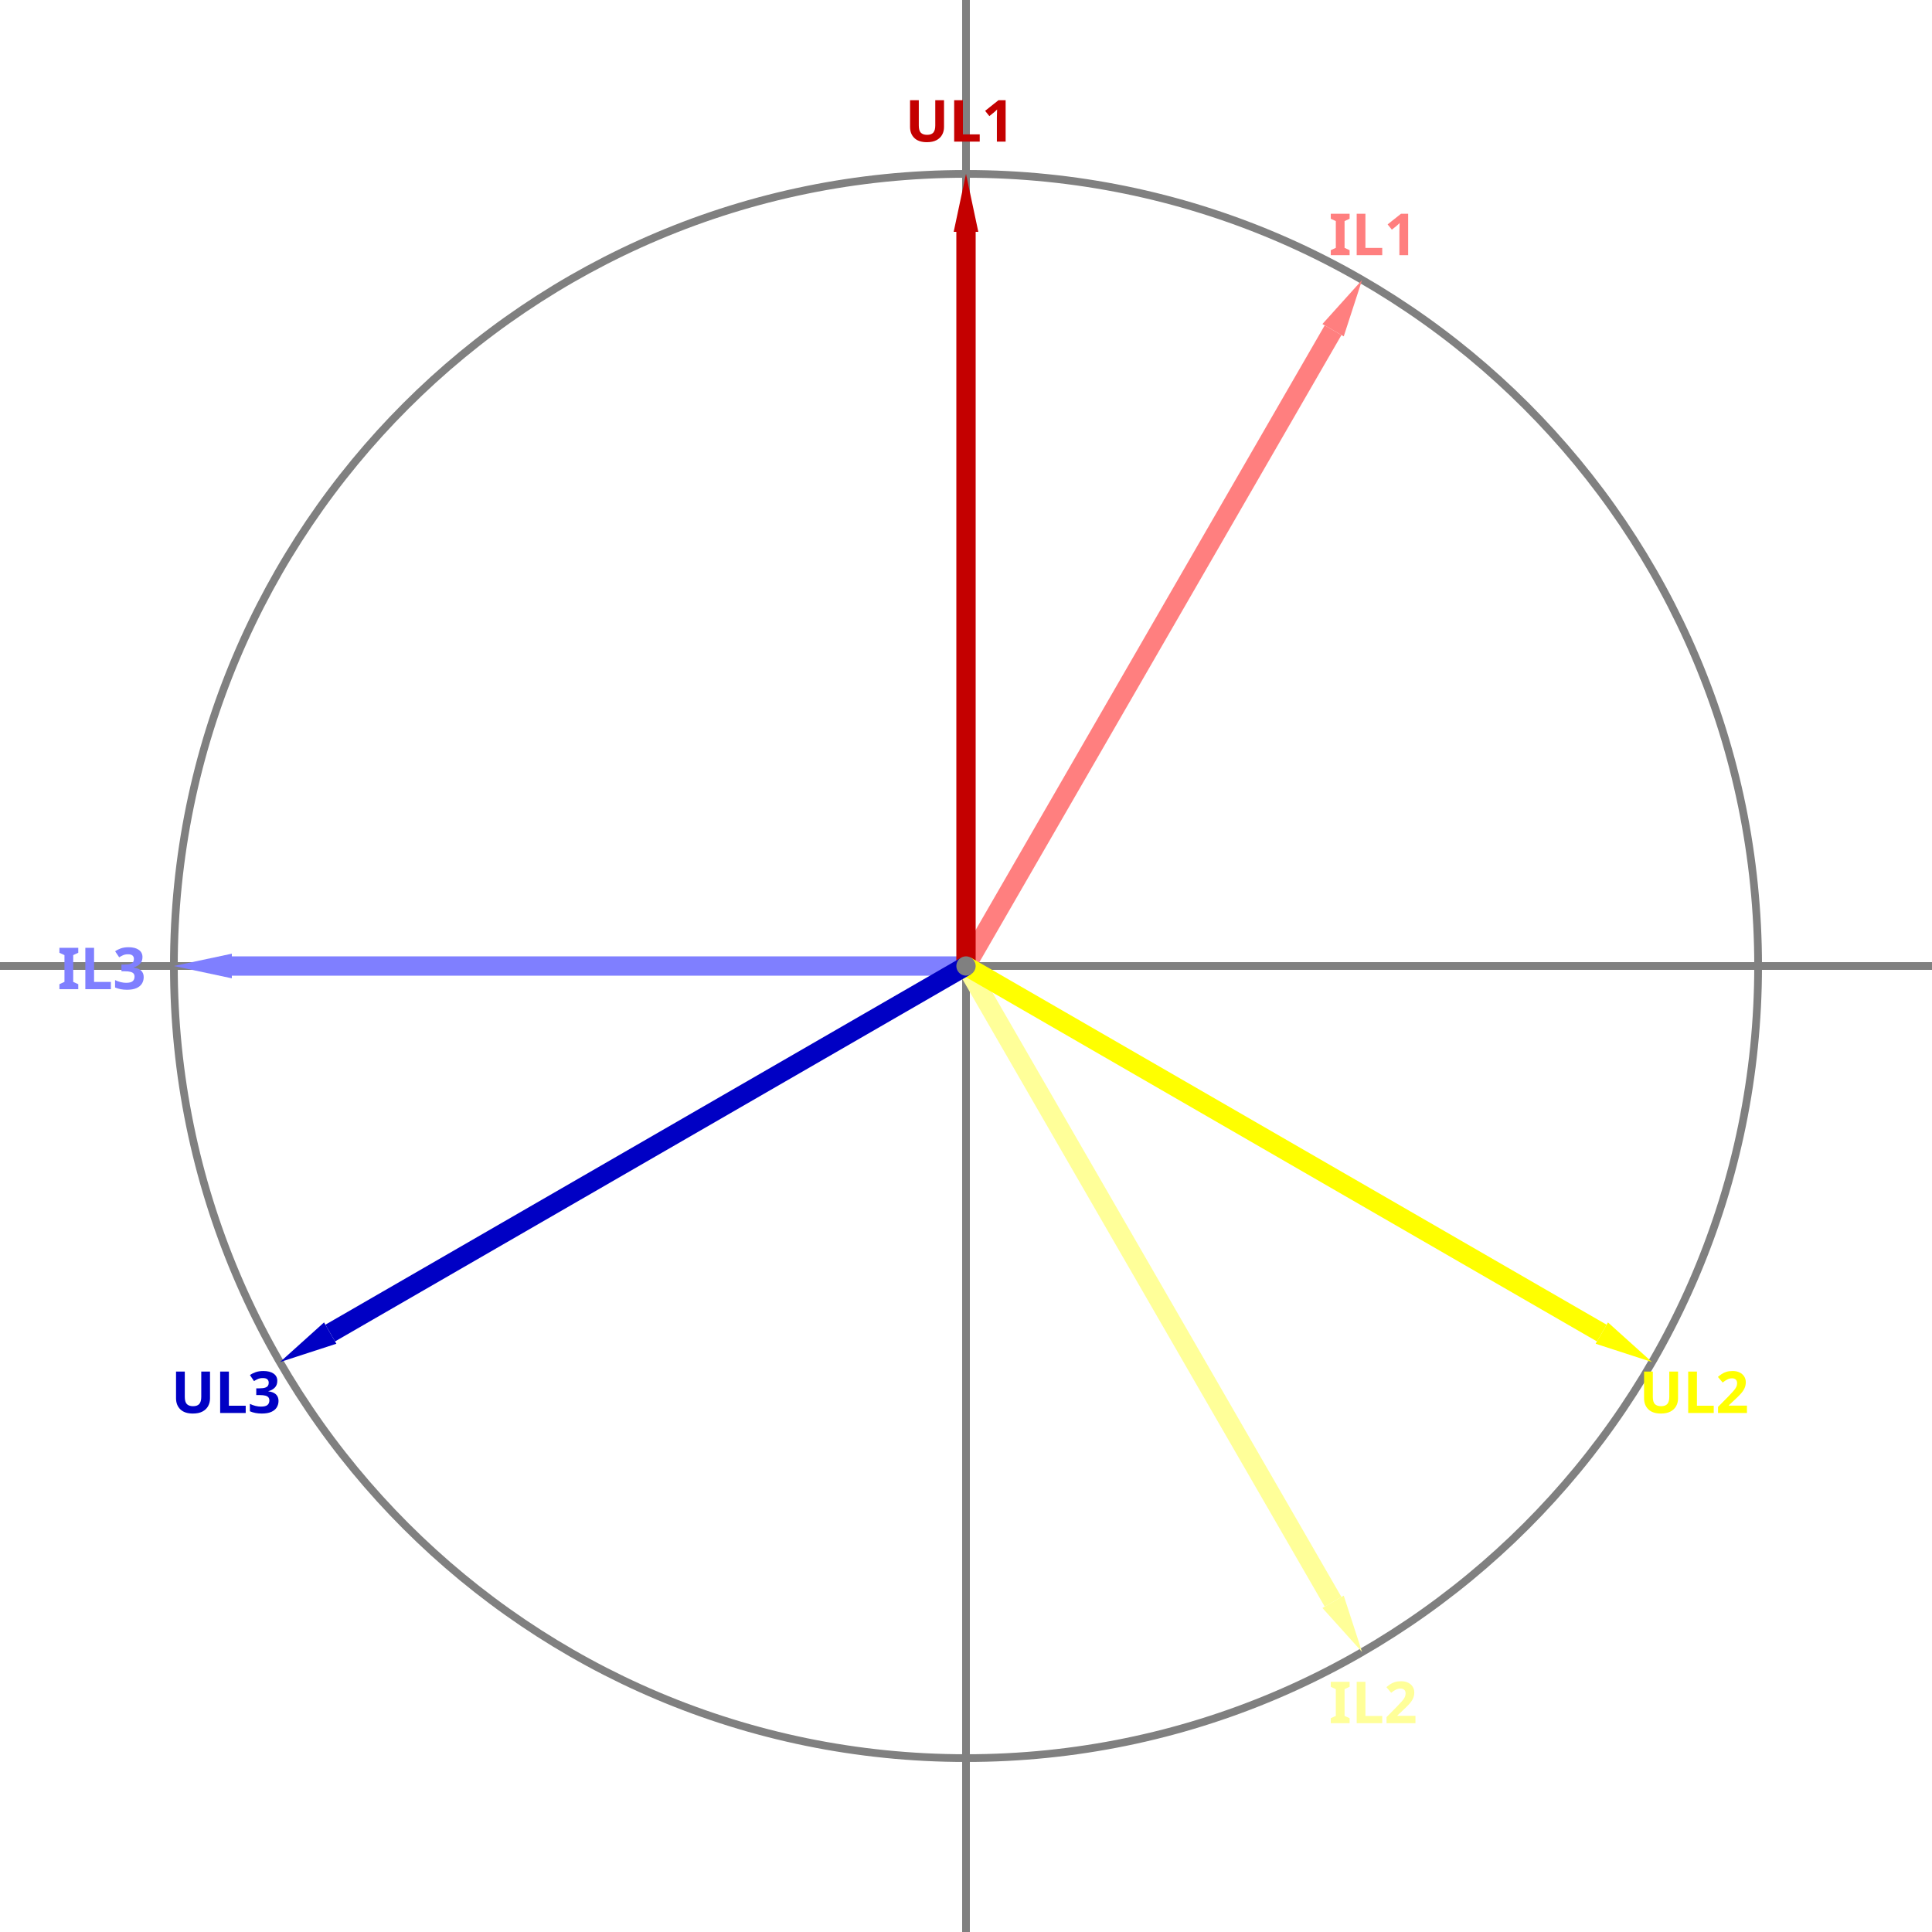
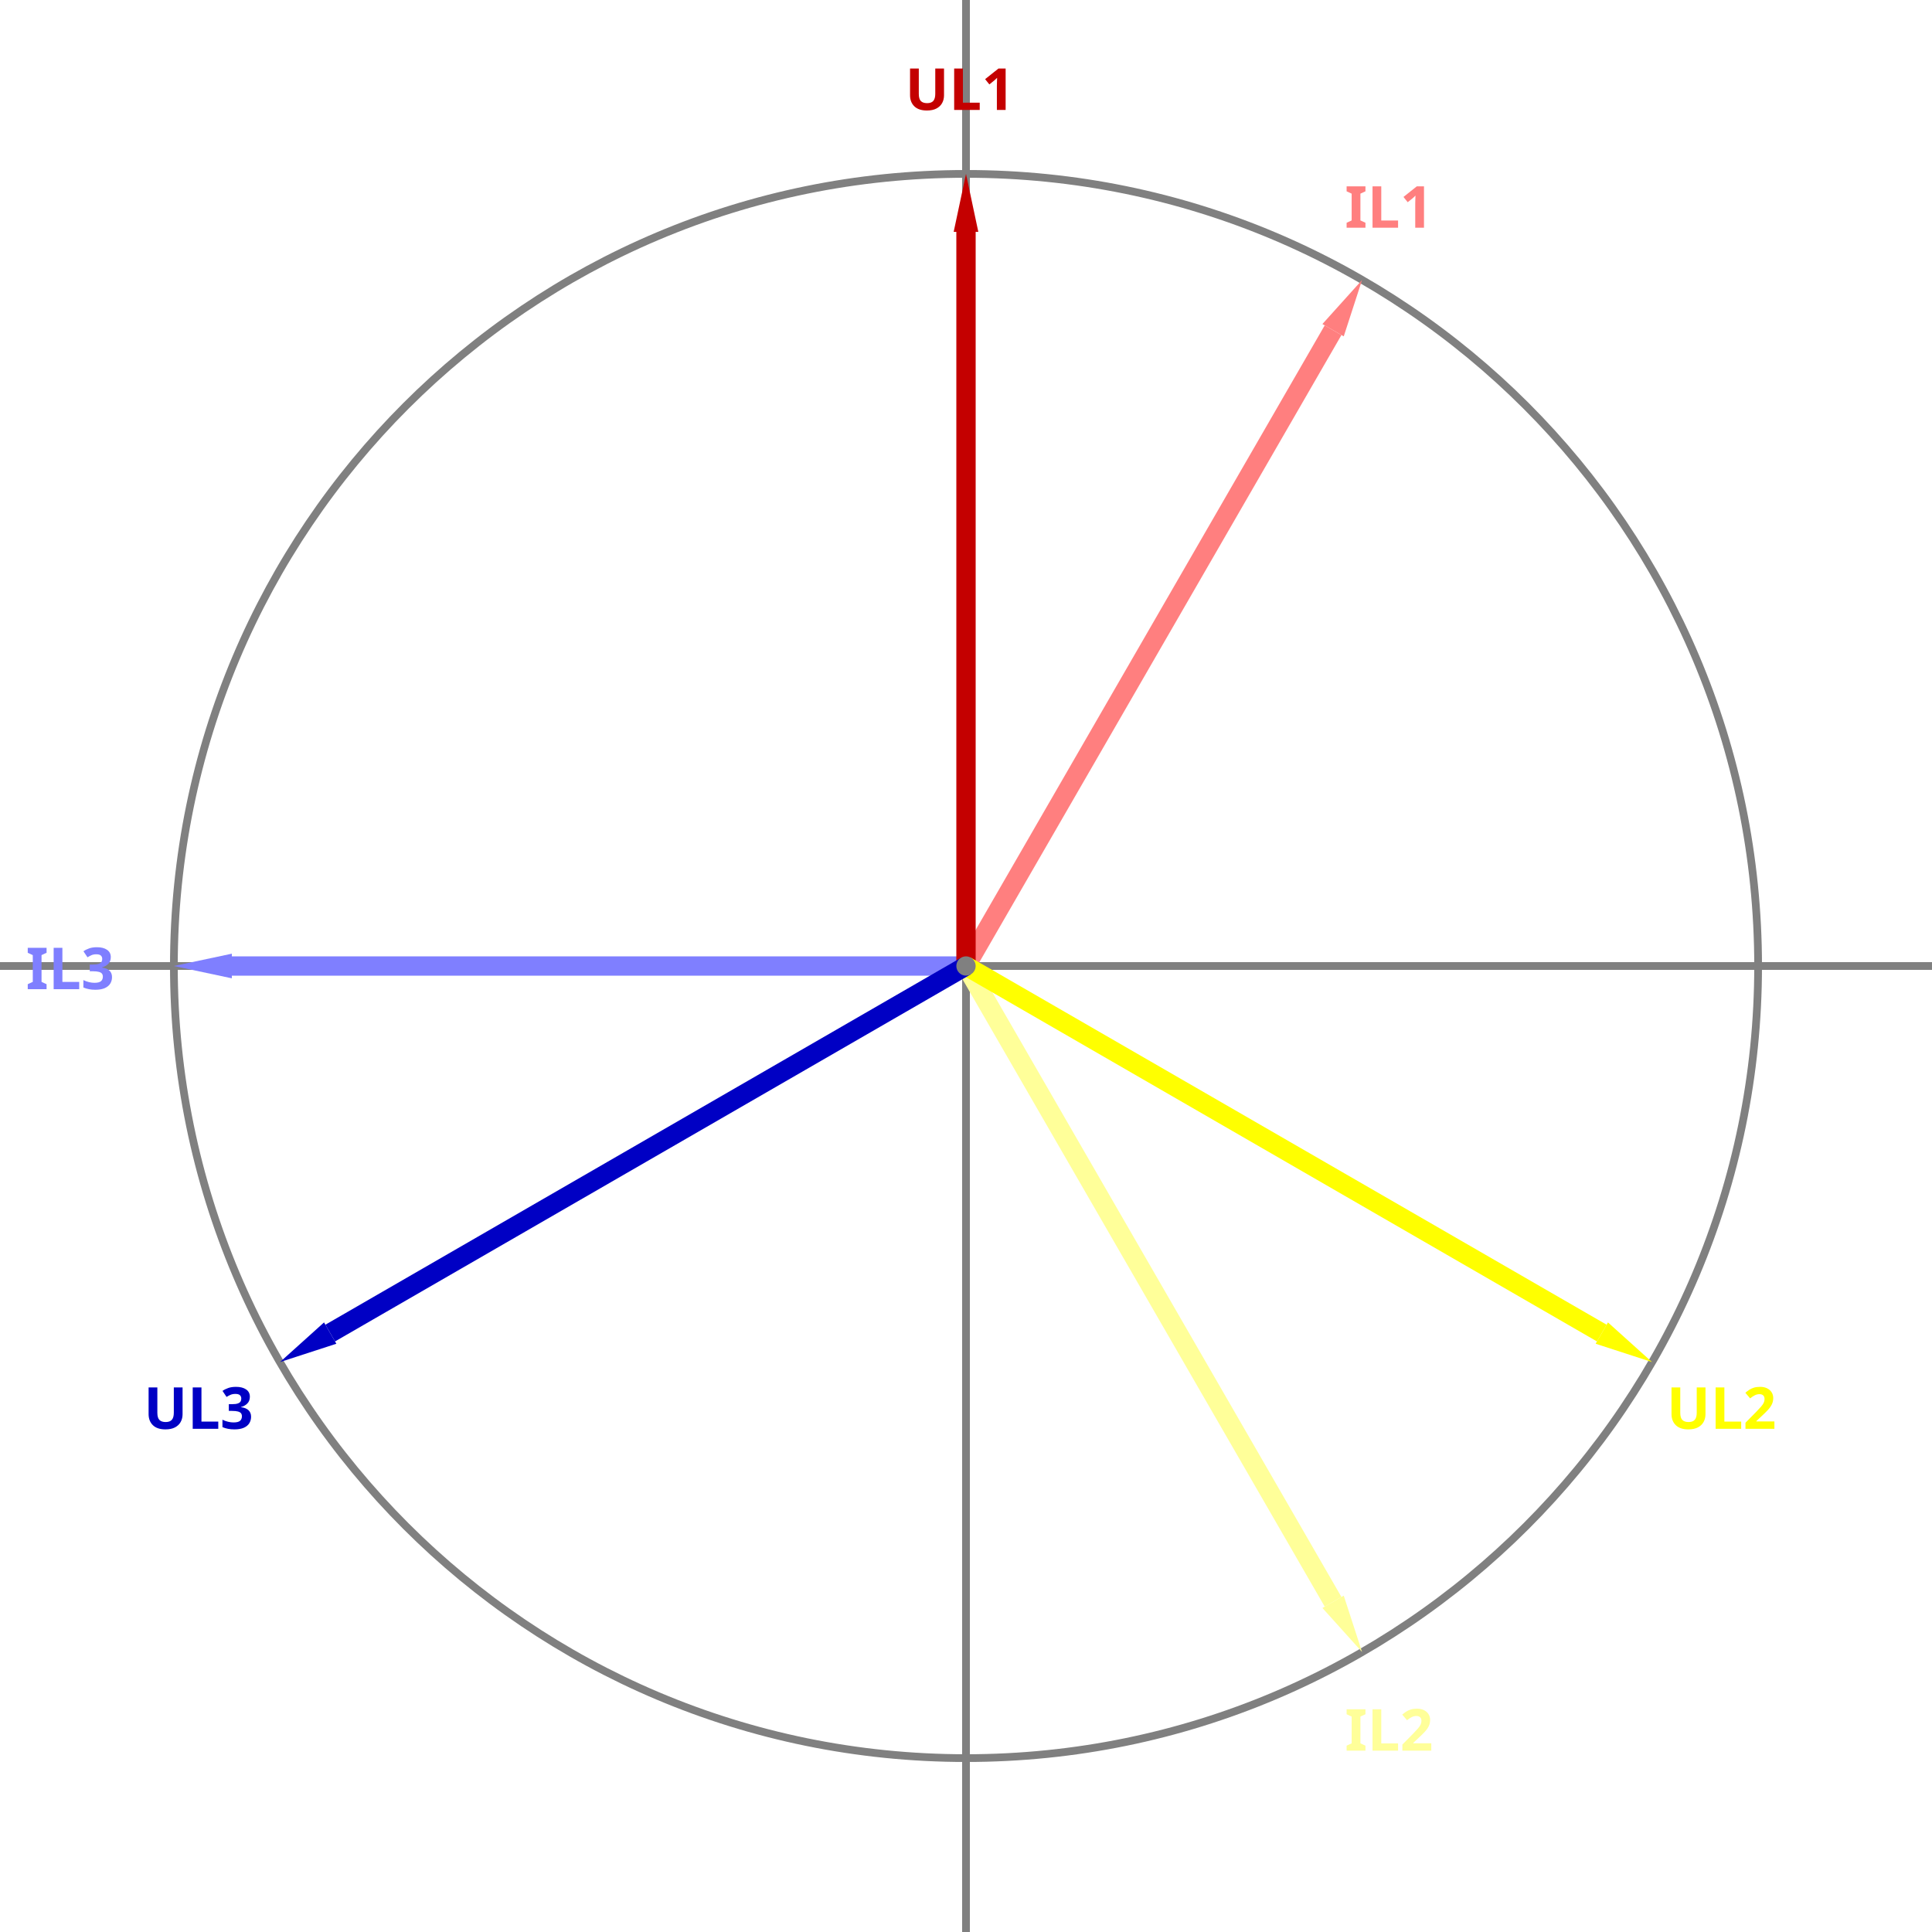
<svg xmlns="http://www.w3.org/2000/svg" width="705.556mm" height="705.556mm" viewBox="0 0 2000 2000" version="1.2" baseProfile="tiny">
  <defs>
</defs>
  <g fill="none" stroke="black" stroke-width="1" fill-rule="evenodd" stroke-linecap="square" stroke-linejoin="bevel">
    <g fill="none" stroke="#808080" stroke-opacity="1" stroke-width="8" stroke-linecap="square" stroke-linejoin="bevel" transform="matrix(1,0,0,1,0,0)" font-family="Sans" font-size="60" font-weight="570" font-style="normal">
      <polyline fill="none" vector-effect="none" points="0,1000 2000,1000 " />
      <polyline fill="none" vector-effect="none" points="1000,0 1000,2000 " />
      <path vector-effect="none" fill-rule="evenodd" d="M1820,1000 C1820,547.127 1452.87,180 1000,180 C547.127,180 180,547.127 180,1000 C180,1452.87 547.127,1820 1000,1820 C1452.87,1820 1820,1452.87 1820,1000 " />
    </g>
    <g fill="none" stroke="#ff7f7f" stroke-opacity="1" stroke-width="20" stroke-linecap="square" stroke-linejoin="bevel" transform="matrix(1,0,0,1,0,0)" font-family="Sans" font-size="60" font-weight="570" font-style="normal">
      <polyline fill="none" vector-effect="none" points="1005,991.34 1375,350.481 " />
    </g>
    <g fill="none" stroke="none" transform="matrix(1,0,0,1,0,0)" font-family="Sans" font-size="60" font-weight="570" font-style="normal">
      <path vector-effect="none" fill-rule="evenodd" d="M1410,289.859 L1391.04,348.197 L1368.96,335.444 L1410,289.859" />
    </g>
    <g fill="#ff7f7f" fill-opacity="1" stroke="none" transform="matrix(1,0,0,1,0,0)" font-family="Sans" font-size="60" font-weight="570" font-style="normal">
      <path vector-effect="none" fill-rule="evenodd" d="M1410,289.859 L1391.04,348.197 L1368.96,335.444" />
    </g>
    <g fill="none" stroke="#ffff99" stroke-opacity="1" stroke-width="20" stroke-linecap="square" stroke-linejoin="bevel" transform="matrix(1,0,0,1,0,0)" font-family="Sans" font-size="60" font-weight="570" font-style="normal">
      <polyline fill="none" vector-effect="none" points="1005,1008.66 1375,1649.52 " />
    </g>
    <g fill="none" stroke="none" transform="matrix(1,0,0,1,0,0)" font-family="Sans" font-size="60" font-weight="570" font-style="normal">
      <path vector-effect="none" fill-rule="evenodd" d="M1410,1710.14 L1368.96,1664.56 L1391.04,1651.8 L1410,1710.14" />
    </g>
    <g fill="#ffff99" fill-opacity="1" stroke="none" transform="matrix(1,0,0,1,0,0)" font-family="Sans" font-size="60" font-weight="570" font-style="normal">
      <path vector-effect="none" fill-rule="evenodd" d="M1410,1710.14 L1368.96,1664.56 L1391.04,1651.8" />
    </g>
    <g fill="none" stroke="#7f7fff" stroke-opacity="1" stroke-width="20" stroke-linecap="square" stroke-linejoin="bevel" transform="matrix(1,0,0,1,0,0)" font-family="Sans" font-size="60" font-weight="570" font-style="normal">
      <polyline fill="none" vector-effect="none" points="990,1000 250,1000 " />
    </g>
    <g fill="none" stroke="none" transform="matrix(1,0,0,1,0,0)" font-family="Sans" font-size="60" font-weight="570" font-style="normal">
      <path vector-effect="none" fill-rule="evenodd" d="M180,1000 L240,987.247 L240,1012.75 L180,1000" />
    </g>
    <g fill="#7f7fff" fill-opacity="1" stroke="none" transform="matrix(1,0,0,1,0,0)" font-family="Sans" font-size="60" font-weight="570" font-style="normal">
      <path vector-effect="none" fill-rule="evenodd" d="M180,1000 L240,987.247 L240,1012.75" />
    </g>
    <g fill="none" stroke="#c40000" stroke-opacity="1" stroke-width="20" stroke-linecap="square" stroke-linejoin="bevel" transform="matrix(1,0,0,1,0,0)" font-family="Sans" font-size="60" font-weight="570" font-style="normal">
      <polyline fill="none" vector-effect="none" points="1000,990 1000,250 " />
    </g>
    <g fill="none" stroke="none" transform="matrix(1,0,0,1,0,0)" font-family="Sans" font-size="60" font-weight="570" font-style="normal">
      <path vector-effect="none" fill-rule="evenodd" d="M1000,180 L1012.75,240 L987.247,240 L1000,180" />
    </g>
    <g fill="#c40000" fill-opacity="1" stroke="none" transform="matrix(1,0,0,1,0,0)" font-family="Sans" font-size="60" font-weight="570" font-style="normal">
      <path vector-effect="none" fill-rule="evenodd" d="M1000,180 L1012.75,240 L987.247,240" />
    </g>
    <g fill="none" stroke="#ffff00" stroke-opacity="1" stroke-width="20" stroke-linecap="square" stroke-linejoin="bevel" transform="matrix(1,0,0,1,0,0)" font-family="Sans" font-size="60" font-weight="570" font-style="normal">
      <polyline fill="none" vector-effect="none" points="1008.66,1005 1649.52,1375 " />
    </g>
    <g fill="none" stroke="none" transform="matrix(1,0,0,1,0,0)" font-family="Sans" font-size="60" font-weight="570" font-style="normal">
      <path vector-effect="none" fill-rule="evenodd" d="M1710.14,1410 L1651.8,1391.04 L1664.56,1368.96 L1710.14,1410" />
    </g>
    <g fill="#ffff00" fill-opacity="1" stroke="none" transform="matrix(1,0,0,1,0,0)" font-family="Sans" font-size="60" font-weight="570" font-style="normal">
      <path vector-effect="none" fill-rule="evenodd" d="M1710.14,1410 L1651.8,1391.04 L1664.56,1368.96" />
    </g>
    <g fill="none" stroke="#0000c4" stroke-opacity="1" stroke-width="20" stroke-linecap="square" stroke-linejoin="bevel" transform="matrix(1,0,0,1,0,0)" font-family="Sans" font-size="60" font-weight="570" font-style="normal">
      <polyline fill="none" vector-effect="none" points="991.34,1005 350.481,1375 " />
    </g>
    <g fill="none" stroke="none" transform="matrix(1,0,0,1,0,0)" font-family="Sans" font-size="60" font-weight="570" font-style="normal">
      <path vector-effect="none" fill-rule="evenodd" d="M289.859,1410 L335.444,1368.96 L348.197,1391.04 L289.859,1410" />
    </g>
    <g fill="#0000c4" fill-opacity="1" stroke="none" transform="matrix(1,0,0,1,0,0)" font-family="Sans" font-size="60" font-weight="570" font-style="normal">
      <path vector-effect="none" fill-rule="evenodd" d="M289.859,1410 L335.444,1368.96 L348.197,1391.04" />
    </g>
    <g fill="none" stroke="#c40000" stroke-opacity="1" stroke-width="1" stroke-linecap="square" stroke-linejoin="bevel" transform="matrix(1,0,0,1,0,0)" font-family="Sans" font-size="60" font-weight="570" font-style="normal">
-       <text fill="#c40000" fill-opacity="1" stroke="none" xml:space="preserve" x="936.984" y="146.6" font-family="Sans" font-size="60" font-weight="570" font-style="normal">UL1</text>
+       <text fill="#c40000" fill-opacity="1" stroke="none" xml:space="preserve" x="936.984" y="113.8" font-family="Sans" font-size="60" font-weight="570" font-style="normal">UL1</text>
    </g>
    <g fill="none" stroke="#ffff00" stroke-opacity="1" stroke-width="1" stroke-linecap="square" stroke-linejoin="bevel" transform="matrix(1,0,0,1,0,0)" font-family="Sans" font-size="60" font-weight="570" font-style="normal">
-       <text fill="#ffff00" fill-opacity="1" stroke="none" xml:space="preserve" x="1696.84" y="1462.7" font-family="Sans" font-size="60" font-weight="570" font-style="normal">UL2</text>
+       <text fill="#ffff00" fill-opacity="1" stroke="none" xml:space="preserve" x="1725.25" y="1479.1" font-family="Sans" font-size="60" font-weight="570" font-style="normal">UL2</text>
    </g>
    <g fill="none" stroke="#0000c4" stroke-opacity="1" stroke-width="1" stroke-linecap="square" stroke-linejoin="bevel" transform="matrix(1,0,0,1,0,0)" font-family="Sans" font-size="60" font-weight="570" font-style="normal">
-       <text fill="#0000c4" fill-opacity="1" stroke="none" xml:space="preserve" x="177.141" y="1462.7" font-family="Sans" font-size="60" font-weight="570" font-style="normal">UL3</text>
+       <text fill="#0000c4" fill-opacity="1" stroke="none" xml:space="preserve" x="148.734" y="1479.1" font-family="Sans" font-size="60" font-weight="570" font-style="normal">UL3</text>
    </g>
    <g fill="none" stroke="#ff7f7f" stroke-opacity="1" stroke-width="1" stroke-linecap="square" stroke-linejoin="bevel" transform="matrix(1,0,0,1,0,0)" font-family="Sans" font-size="60" font-weight="570" font-style="normal">
-       <text fill="#ff7f7f" fill-opacity="1" stroke="none" xml:space="preserve" x="1375.69" y="264.149" font-family="Sans" font-size="60" font-weight="570" font-style="normal">IL1</text>
+       <text fill="#ff7f7f" fill-opacity="1" stroke="none" xml:space="preserve" x="1392.09" y="235.744" font-family="Sans" font-size="60" font-weight="570" font-style="normal">IL1</text>
    </g>
    <g fill="none" stroke="#ffff99" stroke-opacity="1" stroke-width="1" stroke-linecap="square" stroke-linejoin="bevel" transform="matrix(1,0,0,1,0,0)" font-family="Sans" font-size="60" font-weight="570" font-style="normal">
-       <text fill="#ffff99" fill-opacity="1" stroke="none" xml:space="preserve" x="1375.69" y="1783.85" font-family="Sans" font-size="60" font-weight="570" font-style="normal">IL2</text>
+       <text fill="#ffff99" fill-opacity="1" stroke="none" xml:space="preserve" x="1392.09" y="1812.26" font-family="Sans" font-size="60" font-weight="570" font-style="normal">IL2</text>
    </g>
    <g fill="none" stroke="#7f7fff" stroke-opacity="1" stroke-width="1" stroke-linecap="square" stroke-linejoin="bevel" transform="matrix(1,0,0,1,0,0)" font-family="Sans" font-size="60" font-weight="570" font-style="normal">
-       <text fill="#7f7fff" fill-opacity="1" stroke="none" xml:space="preserve" x="59.594" y="1024" font-family="Sans" font-size="60" font-weight="570" font-style="normal">IL3</text>
+       <text fill="#7f7fff" fill-opacity="1" stroke="none" xml:space="preserve" x="26.797" y="1024" font-family="Sans" font-size="60" font-weight="570" font-style="normal">IL3</text>
    </g>
    <g fill="#808080" fill-opacity="1" stroke="none" transform="matrix(1,0,0,1,0,0)" font-family="Sans" font-size="60" font-weight="570" font-style="normal">
      <circle cx="1000" cy="1000" r="10" />
    </g>
  </g>
</svg>
